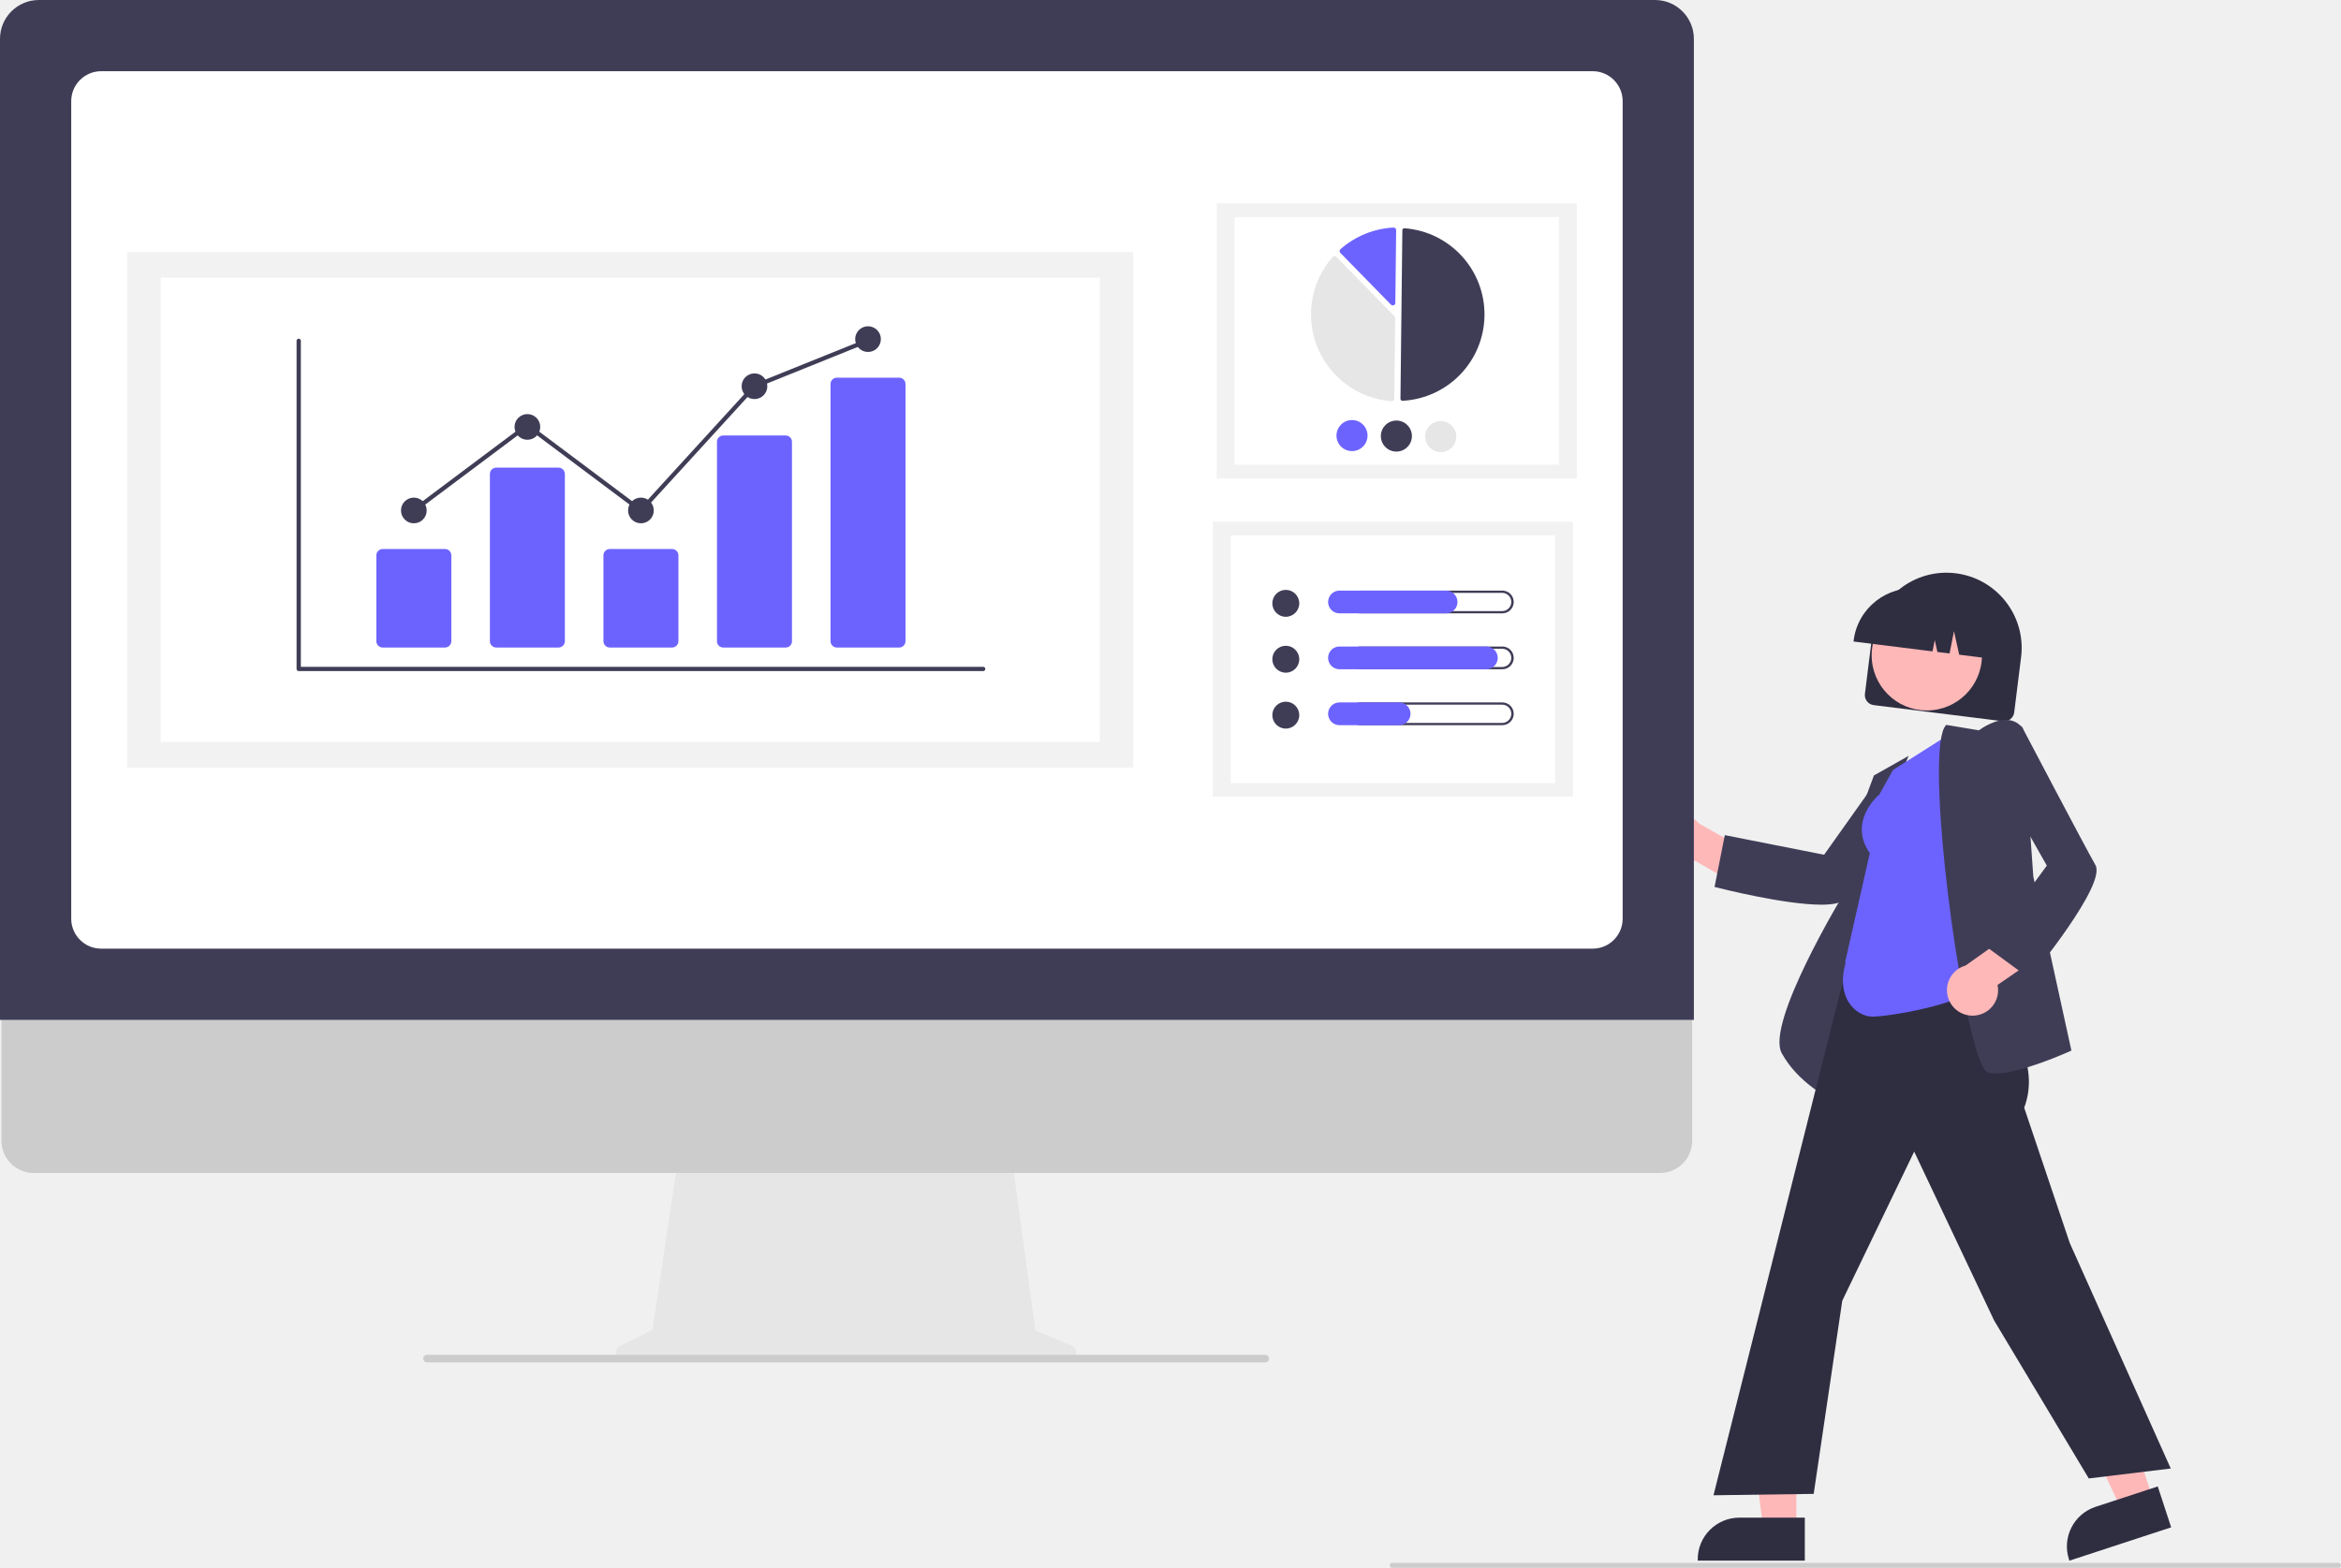
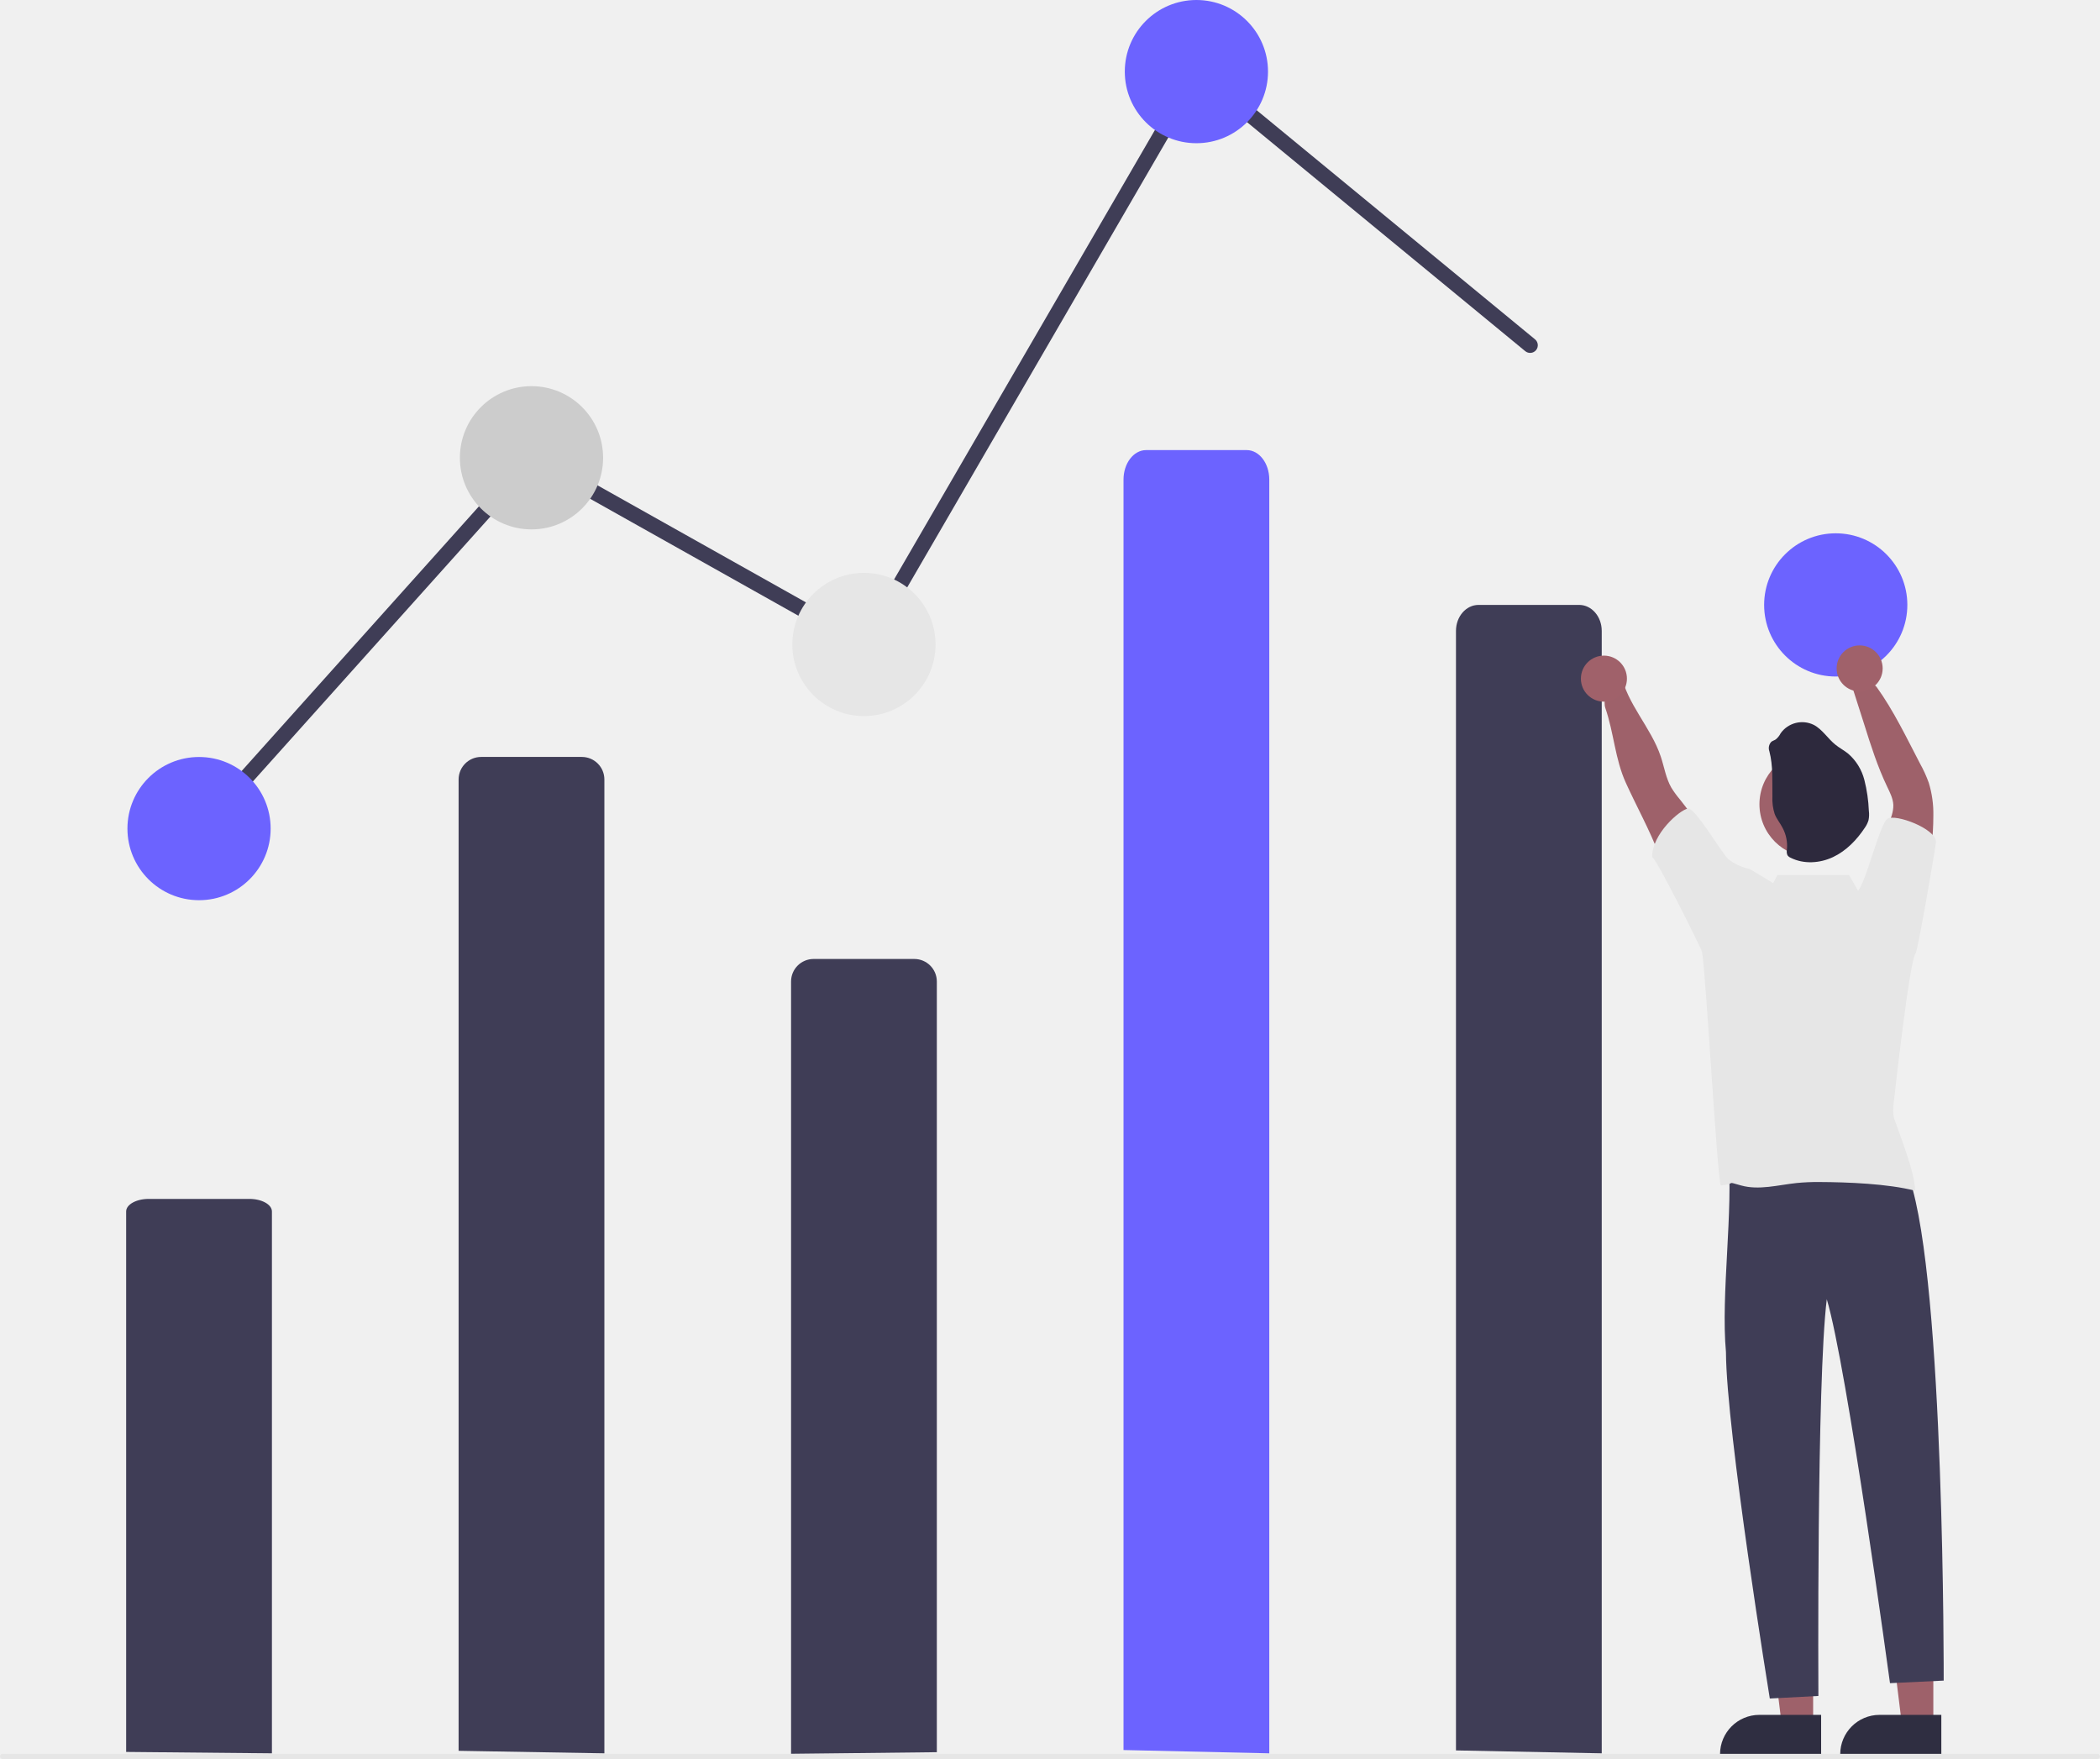
- <svg xmlns="http://www.w3.org/2000/svg" id="fab53ecb-c04a-44eb-8d92-23f87bdb6c81" data-name="Layer 1" width="942.547" height="631.439" viewBox="0 0 942.547 631.439">
-   <path d="M879.59,413.72l2.798-22.427a30.285,30.285,0,0,1,60.103,7.498l-2.798,22.427a4.073,4.073,0,0,1-4.54,3.533l-52.03-6.491A4.073,4.073,0,0,1,879.59,413.72Z" transform="translate(-128.7264 -134.2805)" fill="#2f2e41" />
-   <circle cx="775.786" cy="263.927" r="22.204" fill="#ffb8b8" />
-   <path d="M875.055,392.201a23.984,23.984,0,0,1,26.738-20.806l4.486.56a23.983,23.983,0,0,1,20.806,26.738l-.056.449-9.479-1.183-2.104-9.456L913.67,397.474l-4.899-.611-1.061-4.771-.896,4.527-31.815-3.969Z" transform="translate(-128.7264 -134.2805)" fill="#2f2e41" />
-   <path d="M795.916,477.411a10.228,10.228,0,0,0,15.284,3.515L831.367,492.74l10.168-10.504-28.714-16.283a10.283,10.283,0,0,0-16.905,11.459Z" transform="translate(-128.7264 -134.2805)" fill="#ffb8b8" />
-   <path d="M862.013,498.639c-14.875,0-41.052-6.659-42.501-7.031l-.458-.117,4.12-20.859,39.982,7.897,21.721-30.587,24.937-2.535-.696.916c-.324.427-32.47,42.743-37.472,49.842C870.382,497.956,866.776,498.639,862.013,498.639Z" transform="translate(-128.7264 -134.2805)" fill="#3f3d56" />
-   <path d="M866.001,576.928l-.595-.284c-.127-.061-12.765-6.208-19.311-18.209-6.515-11.944,23.983-62.612,26.117-66.128l.031-16.091L883.213,446.595l13.992-7.908L885.192,466.716Z" transform="translate(-128.7264 -134.2805)" fill="#3f3d56" />
-   <polygon points="723.257 615.591 709.885 615.59 703.523 564.011 723.259 564.012 723.257 615.591" fill="#ffb8b8" />
-   <path d="M855.393,762.833l-43.118-.002v-.545A16.784,16.784,0,0,1,829.058,745.504h.001l26.335.001Z" transform="translate(-128.7264 -134.2805)" fill="#2f2e41" />
-   <polygon points="866.891 603.872 854.184 608.035 832.077 561.002 850.832 554.857 866.891 603.872" fill="#ffb8b8" />
-   <path d="M1002.895,749.408,961.92,762.833l-.17-.518a16.784,16.784,0,0,1,10.722-21.174l.001-0,25.026-8.199Z" transform="translate(-128.7264 -134.2805)" fill="#2f2e41" />
-   <path d="M969.726,729.72l-38.12-63.641L899.426,598.086l-28.958,60.061-11.504,77.788-40.343.561.159-.631L880.517,490.553l48.352,7.224-2.201,31.916,1.311,1.864c10.923,15.517,22.216,31.56,15.739,48.854l18.362,54.522,40.646,90.786Z" transform="translate(-128.7264 -134.2805)" fill="#2f2e41" />
-   <path d="M882.726,543.72c-7.006,0-15-8-10.853-21.658l-.269-.194,9.961-44.008c-8.693-12.432,2.768-22.691,3.842-23.608l5.471-9.847,24.138-15.308L927.229,530.57l-.181.173C918.228,539.182,888.604,543.72,882.726,543.72Z" transform="translate(-128.7264 -134.2805)" fill="#6c63ff" />
-   <path d="M932.159,566.617a11.881,11.881,0,0,1-2.851-.302c-.939-.235-2.458-1.431-4.807-9.077-9.336-30.397-20.359-121.86-12.351-130.811l.183-.205,13.149,2.191c1.093-.807,6.829-4.811,12.121-4.114a8.033,8.033,0,0,1,5.497,3.249l.091.119,4.189,59.594,15.346,70.131-.368.167C961.466,557.966,942.303,566.617,932.159,566.617Z" transform="translate(-128.7264 -134.2805)" fill="#3f3d56" />
-   <path d="M923.317,543.324a10.228,10.228,0,0,0,9.662-12.353l19.249-13.258-5.204-13.662-26.92,19.104a10.283,10.283,0,0,0,3.212,20.169Z" transform="translate(-128.7264 -134.2805)" fill="#ffb8b8" />
-   <path d="M945.876,528.337l-17.146-12.573,24.101-32.864L934.336,450.261l8.275-23.661.535,1.019c.249.475,24.948,47.527,29.257,55.067,4.483,7.844-24.97,43.761-26.226,45.285Z" transform="translate(-128.7264 -134.2805)" fill="#3f3d56" />
-   <path d="M560.206,676.255l-14.592-6.144-10.01-73.151H402.299L391.449,669.812l-13.055,6.527a3.1,3.1,0,0,0,1.387,5.873H559.003A3.1,3.1,0,0,0,560.206,676.255Z" transform="translate(-128.7264 -134.2805)" fill="#e6e6e6" />
-   <path d="M797.098,606.692H142.268a12.973,12.973,0,0,1-12.944-12.973V501.379h680.718v92.34A12.974,12.974,0,0,1,797.098,606.692Z" transform="translate(-128.7264 -134.2805)" fill="#ccc" />
-   <path d="M810.726,545.021h-682V149.92A15.657,15.657,0,0,1,144.366,134.28H795.087a15.657,15.657,0,0,1,15.64,15.639Z" transform="translate(-128.7264 -134.2805)" fill="#3f3d56" />
-   <path d="M769.993,516.344H169.46a12.07,12.07,0,0,1-12.057-12.057v-329.274a12.071,12.071,0,0,1,12.057-12.057H769.993a12.071,12.071,0,0,1,12.057,12.057v329.274A12.07,12.07,0,0,1,769.993,516.344Z" transform="translate(-128.7264 -134.2805)" fill="#fff" />
-   <path d="M638.146,682.975l-337.448,0a1.567,1.567,0,0,1-1.539-1.134,1.529,1.529,0,0,1,1.477-1.919l337.385,0a1.615,1.615,0,0,1,1.616,1.194A1.528,1.528,0,0,1,638.146,682.975Z" transform="translate(-128.7264 -134.2805)" fill="#ccc" />
-   <rect x="489.86" y="81.909" width="144.996" height="110.773" fill="#f2f2f2" />
-   <rect x="497.065" y="87.414" width="130.586" height="99.765" fill="#fff" />
-   <path d="M693.377,295.695q.026 0.0.052-.001a34.817,34.817,0,0,0,.779-69.489.794.794,0,0,0-.601.208.786.786,0,0,0-.257.576l-.761,67.902a.797.797,0,0,0,.788.804Z" transform="translate(-128.7264 -134.2805)" fill="#3f3d56" />
-   <path d="M666.072,237.433a1.025,1.025,0,0,1,.72.307l23.376,23.906a1.014,1.014,0,0,1,.291.725l-.364,32.491a1.011,1.011,0,0,1-.33.74,1.026,1.026,0,0,1-.771.268,35.044,35.044,0,0,1-23.7-58.091,1.026,1.026,0,0,1,.741-.347Q666.053,237.433,666.072,237.433Z" transform="translate(-128.7264 -134.2805)" fill="#e6e6e6" />
-   <path d="M689.842,225.927a1.029,1.029,0,0,1,.699.286,1.011,1.011,0,0,1,.314.748l-.329,29.316a1.021,1.021,0,0,1-1.75.702L668.378,236.118a1.023,1.023,0,0,1,.055-1.482,35.118,35.118,0,0,1,21.346-8.708C689.8,225.927,689.821,225.927,689.842,225.927Z" transform="translate(-128.7264 -134.2805)" fill="#6c63ff" />
-   <path d="M679.334,309.775a6.253,6.253,0,1,1-6.183-6.323A6.261,6.261,0,0,1,679.334,309.775Z" transform="translate(-128.7264 -134.2805)" fill="#6c63ff" />
-   <path d="M697.199,309.976a6.253,6.253,0,1,1-6.183-6.323A6.261,6.261,0,0,1,697.199,309.976Z" transform="translate(-128.7264 -134.2805)" fill="#3f3d56" />
-   <path d="M715.065,310.176a6.253,6.253,0,1,1-6.183-6.323A6.261,6.261,0,0,1,715.065,310.176Z" transform="translate(-128.7264 -134.2805)" fill="#e6e6e6" />
-   <rect x="488.333" y="210.116" width="144.996" height="110.773" fill="#f2f2f2" />
-   <rect x="495.538" y="215.621" width="130.586" height="99.765" fill="#fff" />
-   <circle cx="517.695" cy="242.988" r="5.422" fill="#3f3d56" />
-   <path d="M733.539,373.049a3.677,3.677,0,1,1,0,7.354H676.513a3.677,3.677,0,1,1,0-7.354h57.026m0-.901H676.513a4.578,4.578,0,1,0,0,9.155h57.026a4.578,4.578,0,1,0,0-9.155Z" transform="translate(-128.7264 -134.2805)" fill="#3f3d56" />
-   <path d="M711.038,381.304h-42.928a4.578,4.578,0,1,1,0-9.155h42.928a4.578,4.578,0,0,1,0,9.155Z" transform="translate(-128.7264 -134.2805)" fill="#6c63ff" />
-   <circle cx="517.695" cy="265.503" r="5.422" fill="#3f3d56" />
-   <path d="M733.539,395.564a3.677,3.677,0,1,1,0,7.354H676.513a3.677,3.677,0,1,1,0-7.354h57.026m0-.901H676.513a4.578,4.578,0,1,0,0,9.155h57.026a4.578,4.578,0,1,0,0-9.155Z" transform="translate(-128.7264 -134.2805)" fill="#3f3d56" />
-   <path d="M727.248,403.819h-59.139a4.578,4.578,0,1,1,0-9.155h59.139a4.578,4.578,0,0,1,0,9.155Z" transform="translate(-128.7264 -134.2805)" fill="#6c63ff" />
-   <circle cx="517.695" cy="288.018" r="5.422" fill="#3f3d56" />
-   <path d="M733.539,418.079a3.677,3.677,0,1,1,0,7.354H676.513a3.677,3.677,0,1,1,0-7.354h57.026m0-.901H676.513a4.578,4.578,0,1,0,0,9.155h57.026a4.578,4.578,0,1,0,0-9.155Z" transform="translate(-128.7264 -134.2805)" fill="#3f3d56" />
-   <path d="M692.125,426.334H668.109a4.578,4.578,0,1,1,0-9.155H692.125a4.578,4.578,0,0,1,0,9.155Z" transform="translate(-128.7264 -134.2805)" fill="#6c63ff" />
-   <rect x="51.188" y="101.508" width="405.093" height="207.61" fill="#f2f2f2" />
-   <rect x="64.692" y="111.824" width="378.087" height="186.978" fill="#fff" />
-   <path d="M524.614,404.557H248.996a.863.863,0,0,1-.863-.863V271.591a.863.863,0,1,1,1.725,0V402.832H524.614a.863.863,0,0,1,0,1.725Z" transform="translate(-128.7264 -134.2805)" fill="#3f3d56" />
-   <path d="M307.884,395.069H282.815a2.563,2.563,0,0,1-2.561-2.56V357.952a2.563,2.563,0,0,1,2.561-2.56h25.069a2.563,2.563,0,0,1,2.561,2.56v34.557A2.563,2.563,0,0,1,307.884,395.069Z" transform="translate(-128.7264 -134.2805)" fill="#6c63ff" />
-   <path d="M353.599,395.069H328.531a2.563,2.563,0,0,1-2.561-2.56V325.174a2.563,2.563,0,0,1,2.561-2.56h25.069a2.563,2.563,0,0,1,2.561,2.56v67.334A2.563,2.563,0,0,1,353.599,395.069Z" transform="translate(-128.7264 -134.2805)" fill="#6c63ff" />
-   <path d="M399.315,395.069H374.246a2.563,2.563,0,0,1-2.561-2.56V357.952a2.563,2.563,0,0,1,2.561-2.56h25.069a2.563,2.563,0,0,1,2.561,2.56v34.557A2.563,2.563,0,0,1,399.315,395.069Z" transform="translate(-128.7264 -134.2805)" fill="#6c63ff" />
-   <path d="M445.031,395.069H419.962a2.507,2.507,0,0,1-2.561-2.444V312.12a2.507,2.507,0,0,1,2.561-2.444h25.069a2.507,2.507,0,0,1,2.561,2.444v80.505A2.507,2.507,0,0,1,445.031,395.069Z" transform="translate(-128.7264 -134.2805)" fill="#6c63ff" />
-   <path d="M490.746,395.069H465.678a2.563,2.563,0,0,1-2.561-2.56V288.947a2.563,2.563,0,0,1,2.561-2.56H490.746a2.563,2.563,0,0,1,2.561,2.56V392.509A2.563,2.563,0,0,1,490.746,395.069Z" transform="translate(-128.7264 -134.2805)" fill="#6c63ff" />
-   <circle cx="166.623" cy="205.585" r="5.175" fill="#3f3d56" />
-   <circle cx="212.339" cy="171.945" r="5.175" fill="#3f3d56" />
-   <circle cx="258.054" cy="205.585" r="5.175" fill="#3f3d56" />
-   <circle cx="303.77" cy="155.556" r="5.175" fill="#3f3d56" />
-   <circle cx="349.486" cy="136.58" r="5.175" fill="#3f3d56" />
-   <polygon points="258.163 206.744 212.339 172.421 167.14 206.275 166.106 204.895 212.339 170.265 257.945 204.425 303.266 154.83 303.447 154.756 349.163 136.337 349.808 137.937 304.274 156.283 258.163 206.744" fill="#3f3d56" />
-   <path d="M1070.274,765.72h-381a1,1,0,0,1,0-2h381a1,1,0,0,1,0,2Z" transform="translate(-128.7264 -134.2805)" fill="#ccc" />
+ <svg xmlns="http://www.w3.org/2000/svg" id="bb328e6d-602c-4acd-b0f5-b204c203e1c3" data-name="Layer 1" width="821.168" height="687.802" viewBox="0 0 821.168 687.802">
+   <polygon points="755.994 674.556 743.734 674.555 737.902 627.268 755.996 627.268 755.994 674.556" fill="#9e616a" />
+   <path d="M948.537,792.539l-39.531-.001v-.5a15.387,15.387,0,0,1,15.386-15.386h.001l24.144.001Z" transform="translate(-189.416 -106.099)" fill="#2f2e41" />
+   <polygon points="708.994 674.556 696.734 674.555 690.902 627.268 708.996 627.268 708.994 674.556" fill="#9e616a" />
+   <path d="M901.537,792.539l-39.531-.001v-.5a15.387,15.387,0,0,1,15.386-15.386h.001l24.144.001Z" transform="translate(-189.416 -106.099)" fill="#2f2e41" />
+   <path id="ae5c11dc-7e77-468a-a39f-cc8da6ee1565" data-name="Path 1495" d="M368.748,790.71V410.9a8.82,8.82,0,0,1,8.82-8.82h39.36a8.82,8.82,0,0,1,8.82,8.82h0V791.7Z" transform="translate(-189.416 -106.099)" fill="#3f3d56" />
+   <path id="bc696f83-47b6-45c9-967f-bb64f1f3bee5" data-name="Path 1496" d="M498.748,791.9v-302a8.82,8.82,0,0,1,8.82-8.82h39.36a8.82,8.82,0,0,1,8.82,8.82h0V791.25Z" transform="translate(-189.416 -106.099)" fill="#3f3d56" />
+   <path d="M267.747,433.099a3,3,0,0,1-2.233-5.002l131.605-146.791L526.638,354.035,656.927,129.537,789.655,238.782a3,3,0,1,1-3.813,4.633L658.569,138.66,528.858,362.163,398.376,288.892,269.982,432.101A2.991,2.991,0,0,1,267.747,433.099Z" transform="translate(-189.416 -106.099)" fill="#3f3d56" />
+   <circle id="a1f8771a-4bf9-4603-9747-6ae739e4ad47" data-name="Ellipse 300" cx="77.832" cy="324" r="28" fill="#6c63ff" />
+   <circle id="ffdbdf53-78c2-412f-9ede-372406e5d245" data-name="Ellipse 301" cx="207.832" cy="179" r="28" fill="#ccc" />
+   <circle id="b7cff929-f00d-4f86-944c-e500b6ceb6ad" data-name="Ellipse 302" cx="337.832" cy="252" r="28" fill="#e6e6e6" />
+   <circle id="eabc0b76-6faa-4fa0-934c-daff28b491dd" data-name="Ellipse 303" cx="467.832" cy="28" r="28" fill="#6c63ff" />
+   <circle id="a7ca0488-8ee6-49e2-b245-2872b84c042e" data-name="Ellipse 304" cx="717.832" cy="236.535" r="28" fill="#6c63ff" />
+   <path id="b579ef19-595a-43de-9b6d-0ead8268ca48" data-name="Path 1507" d="M897.348,560.755c10.48,1.262,37.279-8.298,38.731,6.246,13.794,40.605,13.384,196.256,13.384,196.256l-21,1S911.683,640.583,903.748,614.125c-3.982,32.159-3.284,155.133-3.284,155.133l-19,1s-17.043-104.717-17.14-135.453c-2.071-22.514,3.009-55.876.835-77.64a83.218,83.218,0,0,0,32.19,3.59Z" transform="translate(-189.416 -106.099)" fill="#3f3d56" />
+   <path id="b3465432-03e0-48eb-8016-b04aa244e72c" data-name="Path 1513" d="M758.748,790.554V352.8c0-5.614,3.949-10.166,8.82-10.166h39.36c4.871,0,8.82,4.551,8.82,10.166V791.7Z" transform="translate(-189.416 -106.099)" fill="#3f3d56" />
+   <path id="ac7870c5-efcc-4c4b-b17f-07e0bff4d096" data-name="Path 1508" d="M861.698,442.955a130.657,130.657,0,0,0-15.31-24.17,38.322,38.322,0,0,1-3.4-4.64c-2.15-3.73-2.79-8.11-4.15-12.19-3.8-11.44-13.28-20.63-15.59-32.46-.84-4.3-7.936,8.198-6.07,13.53,3.33,9.65,3.76,19.87,8,29.19s9.22,18.26,12.88,27.79c2.08,5.41,3.74,11,6.79,16s7.81,9.19,13.56,9.94a33.45,33.45,0,0,1,1.63-10.68C861.288,451.325,863.508,446.685,861.698,442.955Z" transform="translate(-189.416 -106.099)" fill="#9e616a" />
+   <path id="be4b35b3-6955-40b7-9549-45fdba6a2930" data-name="Path 1509" d="M924.608,449.435a55.259,55.259,0,0,1,3.25-20.78c.92-2.55,2-5.14,1.91-7.85-.13-2.52-1.33-4.83-2.42-7.11-3.76-7.85-6.4-16.17-9-24.47l-5-15.65c-1.63-1.195,7.89-1.61,9.92,1.2,6.64,9.22,11.67,19.81,16.93,29.88a50.577,50.577,0,0,1,3.42,7.49,41.186,41.186,0,0,1,1.8,12.94c0,8.19-1.08,16.35-2.2,24.47-.71,5.09-1.64,10.63-5.49,14C933.728,458.435,929.708,453.435,924.608,449.435Z" transform="translate(-189.416 -106.099)" fill="#9e616a" />
+   <circle id="a7d383a2-21d6-4551-be8a-8c82a5e576cb" data-name="Ellipse 307" cx="708.752" cy="314.484" r="20.75" fill="#9e616a" />
+   <path id="fb091cb1-8ad4-4d57-b74d-c940c723d6bf" data-name="Path 1512" d="M881.3,399.881a3.602,3.602,0,0,1,.76-3.723c.518-.408,1.206-.561,1.762-.95a7.602,7.602,0,0,0,1.9-2.403,10.315,10.315,0,0,1,12.909-3.277c3.429,1.795,5.5,5.389,8.549,7.808,1.548,1.254,3.344,2.184,4.902,3.438a20.146,20.146,0,0,1,6.355,10.278,58.31,58.31,0,0,1,1.762,12.125,10.905,10.905,0,0,1-.142,3.686,10.317,10.317,0,0,1-1.396,2.85c-3.135,4.749-7.266,9.062-12.444,11.513s-11.475,2.85-16.581.285a2.85,2.85,0,0,1-1.273-1.017,3.658,3.658,0,0,1-.199-2.194,15.018,15.018,0,0,0-1.653-8.406c-.95-1.9-2.375-3.534-3.135-5.5a19.16,19.16,0,0,1-.893-6.82C882.392,411.593,882.798,405.638,881.3,399.881Z" transform="translate(-189.416 -106.099)" fill="#2d293d" />
+   <path id="ef6ae9ea-be37-4bc6-b1be-067860dc7e9d" data-name="Path 1514" d="M238.747,791.149V579.808c0-2.71,3.949-4.908,8.82-4.908h39.36c4.871,0,8.82,2.2,8.82,4.908V791.7Z" transform="translate(-189.416 -106.099)" fill="#3f3d56" />
+   <path id="b4c810f7-8361-4f56-9780-d97c96bbbba4" data-name="Path 944" d="M1009.585,793.901H190.416a1,1,0,1,1,0-2h819.168a1,1,0,0,1,0,2Z" transform="translate(-189.416 -106.099)" fill="#e6e6e6" />
+   <path id="b32730d1-ac43-40b1-a176-73e18bf362e5" data-name="Path 1515" d="M628.747,790.405V293.635c0-6.371,3.949-11.536,8.82-11.536h39.36c4.871,0,8.82,5.165,8.82,11.536V791.7Z" transform="translate(-189.416 -106.099)" fill="#6c63ff" />
+   <circle cx="627.182" cy="265.366" r="9" fill="#a0616a" />
+   <circle cx="727.182" cy="261.366" r="9" fill="#a0616a" />
+   <path d="M938.468,478.875c.878-.804,8.038-42.674,7.996-43.617-.111-5.158-15.85-11.05-19-9-2.972,1.934-8.147,24.124-11.477,28.165l-3.523-6.165h-28l-1.697,3.152c-3.674-2.213-6.979-4.254-8.158-4.929a5.3,5.3,0,0,0-1.311-.645,20.311,20.311,0,0,1-8-3.76c-2.3-1.77-12.974-20.307-15.834-19.817-3.23.54-14.125,9.96-14,19,1.372-.029,19.214,35.648,19.464,36.977,1.37,5.62,5.894,87.58,7.354,91.4,6.726-.65,1.416-1.81,7.926,0,7.01,1.95,14.41-.16,21.64-.94a83.114,83.114,0,0,1,9.06-.4c11,.05,26.7.66,37.35,3.39.06-6.98-6.07-22.08-8.34-28.67a19.248,19.248,0,0,1,.03-5.94C930.238,534.665,936.094,481.54,938.468,478.875Z" transform="translate(-189.416 -106.099)" fill="#e6e6e6" />
</svg>
